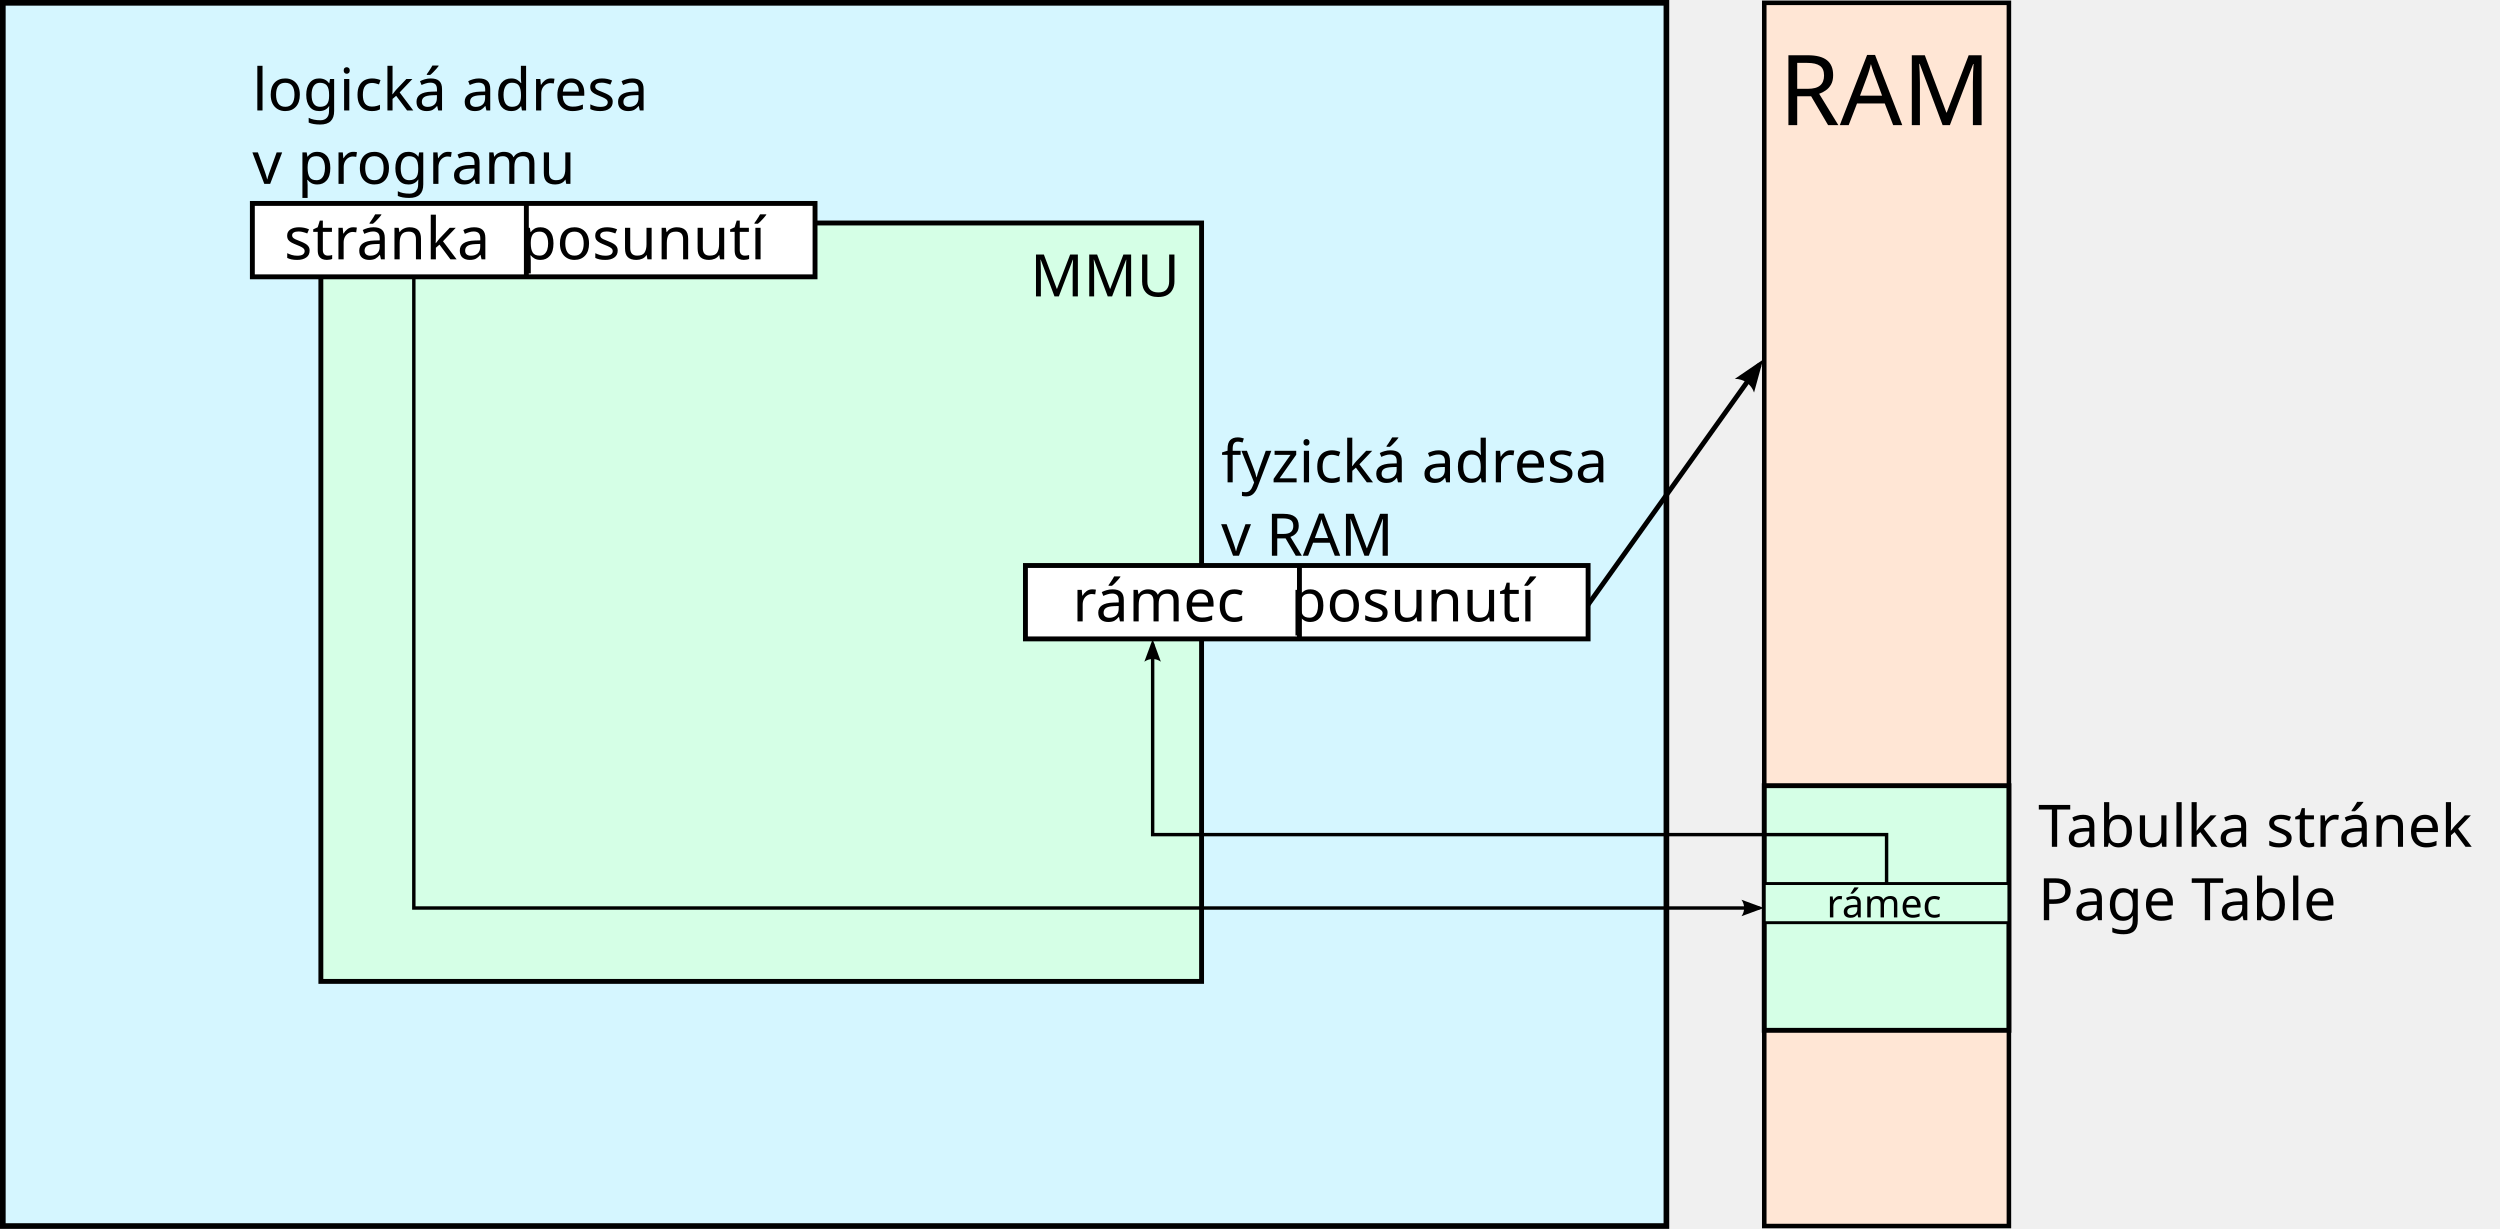
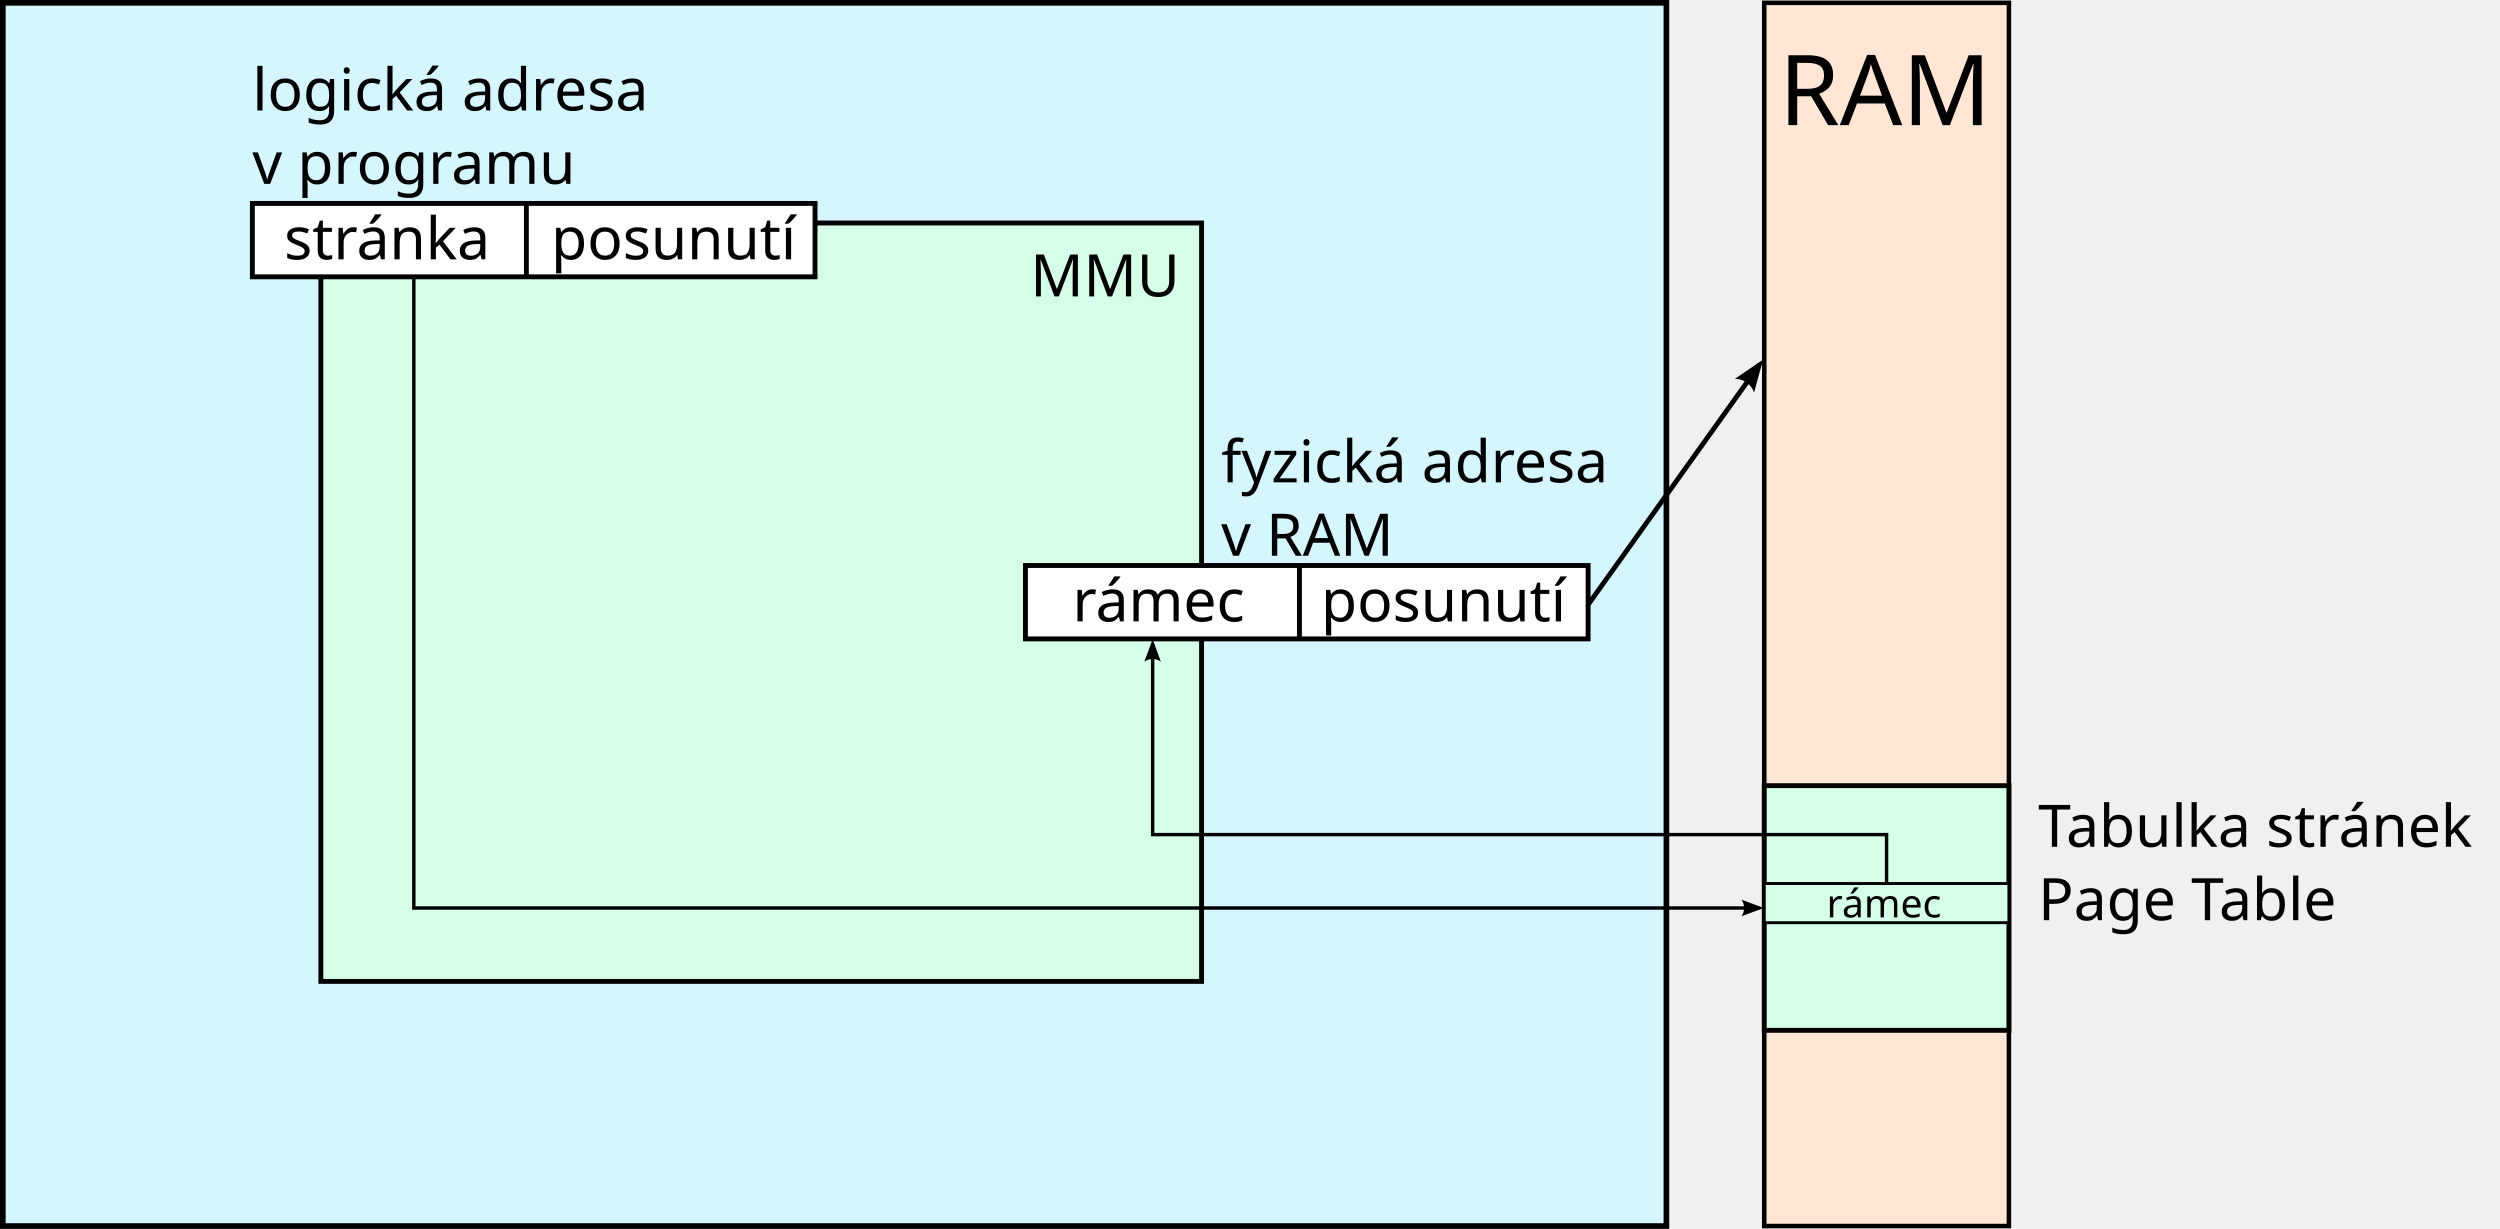
<svg xmlns="http://www.w3.org/2000/svg" width="510.947" height="251.154" id="svg2" version="1.1">
  <defs id="defs4">
    <marker orient="auto" refY="0" refX="0" id="Arrow2Mend" style="overflow:visible">
      <path id="path3820" style="fill-rule:evenodd;stroke-width:0.625;stroke-linejoin:round" d="M 8.719,4.034 -2.207,0.016 8.719,-4.002 c -1.745,2.372 -1.735,5.617 -6e-7,8.035 z" transform="scale(-0.6,-0.6)" />
    </marker>
    <marker orient="auto" refY="0" refX="0" id="Arrow1Lend" style="overflow:visible">
      <path id="path3796" d="M 0,0 5,-5 -12.5,0 5,5 0,0 z" style="fill-rule:evenodd;stroke:#000000;stroke-width:1pt" transform="matrix(-0.8,0,0,-0.8,-10,0)" />
    </marker>
  </defs>
  <g id="layer1" transform="translate(-184.423,-426.7852)">
    <rect style="fill:#d5f6ff;fill-opacity:1;stroke:#000000;stroke-width:1.154;stroke-miterlimit:4;stroke-opacity:1;stroke-dasharray:none;stroke-dashoffset:0" id="rect2985" width="340" height="250" x="185" y="427.362" />
-     <flowRoot xml:space="preserve" id="flowRoot2987" style="font-size:12px;font-style:normal;font-weight:normal;line-height:125%;letter-spacing:0px;word-spacing:0px;fill:#000000;fill-opacity:1;stroke:none;font-family:Sans" transform="translate(270.2812,1.458442)">
-       <flowRegion id="flowRegion2989">
+     <flowRoot xml:space="preserve" id="flowRoot2987" style="font-style:normal;font-weight:normal;line-height:0.01%;font-family:sans-serif;letter-spacing:0px;word-spacing:0px;fill:#000000;fill-opacity:1;stroke:none" transform="translate(270.2812,1.458442)">
+       <flowRegion id="flowRegion2989" style="font-family:sans-serif">
        <rect id="rect2991" width="66.233" height="29.705" x="204.721" y="430.974" />
      </flowRegion>
-       <flowPara id="flowPara2993" style="font-size:20px">CPU</flowPara>
+       <flowPara id="flowPara2993" style="font-size:20px;line-height:1.25;font-family:sans-serif">CPU</flowPara>
    </flowRoot>
    <rect style="fill:#d5ffe6;fill-opacity:1;stroke:#000000;stroke-width:1;stroke-miterlimit:4;stroke-opacity:1;stroke-dasharray:none;stroke-dashoffset:0" id="rect4233" width="180" height="155" x="250" y="472.362" />
-     <text xml:space="preserve" style="font-size:12px;font-style:normal;font-weight:normal;line-height:125%;letter-spacing:0px;word-spacing:0px;fill:#000000;fill-opacity:1;stroke:none;font-family:Sans" x="395" y="487.362" id="text4235">
-       <tspan id="tspan4237" x="395" y="487.362">MMU</tspan>
+     <text xml:space="preserve" style="font-style:normal;font-weight:normal;line-height:0%;font-family:sans-serif;letter-spacing:0px;word-spacing:0px;fill:#000000;fill-opacity:1;stroke:none" x="395" y="487.362" id="text4235">
+       <tspan id="tspan4237" x="395" y="487.362" style="font-size:12px;line-height:1.25;font-family:sans-serif">MMU</tspan>
    </text>
    <path style="fill:none;stroke:#000000;stroke-width:1px;stroke-linecap:butt;stroke-linejoin:miter;stroke-opacity:1;marker-end:url(#Arrow2Mend)" d="m 509,550.362 35,-49" id="path4239" />
-     <text xml:space="preserve" style="font-size:12px;font-style:normal;font-weight:normal;line-height:125%;letter-spacing:0px;word-spacing:0px;fill:#000000;fill-opacity:1;stroke:none;font-family:Sans" x="434" y="525.362" id="text4423">
-       <tspan id="tspan4425" x="434" y="525.362">fyzická adresa</tspan>
-       <tspan x="434" y="540.362" id="tspan4427">v RAM</tspan>
+     <text xml:space="preserve" style="font-style:normal;font-weight:normal;line-height:0%;font-family:sans-serif;letter-spacing:0px;word-spacing:0px;fill:#000000;fill-opacity:1;stroke:none" x="434" y="525.362" id="text4423">
+       <tspan id="tspan4425" x="434" y="525.362" style="font-size:12px;line-height:1.25;font-family:sans-serif">fyzická adresa</tspan>
+       <tspan x="434" y="540.362" id="tspan4427" style="font-size:12px;line-height:1.25;font-family:sans-serif">v RAM</tspan>
    </text>
    <rect style="fill:#ffe6d5;fill-opacity:1;stroke:#000000;stroke-width:0.928;stroke-miterlimit:4;stroke-opacity:1;stroke-dasharray:none;stroke-dashoffset:0" id="rect4429" width="50" height="250" x="545" y="427.362" />
-     <text xml:space="preserve" style="font-size:12px;font-style:normal;font-weight:normal;line-height:125%;letter-spacing:0px;word-spacing:0px;fill:#000000;fill-opacity:1;stroke:none;font-family:Sans" x="548" y="452.362" id="text4431">
-       <tspan id="tspan4433" x="548" y="452.362" style="font-size:20px">RAM</tspan>
+     <text xml:space="preserve" style="font-style:normal;font-weight:normal;line-height:0%;font-family:sans-serif;letter-spacing:0px;word-spacing:0px;fill:#000000;fill-opacity:1;stroke:none" x="548" y="452.362" id="text4431">
+       <tspan id="tspan4433" x="548" y="452.362" style="font-size:20px;line-height:1.25;font-family:sans-serif">RAM</tspan>
    </text>
    <rect style="fill:#ffffff;stroke:#000000;stroke-width:1;stroke-miterlimit:4;stroke-opacity:1;stroke-dasharray:none;stroke-dashoffset:0" id="rect8519" width="115" height="15" x="236" y="468.362" />
-     <text xml:space="preserve" style="font-size:12px;font-style:normal;font-weight:normal;line-height:125%;letter-spacing:0px;word-spacing:0px;fill:#000000;fill-opacity:1;stroke:none;font-family:Sans" x="242.501" y="479.782" id="text8523">
-       <tspan id="tspan8525" x="242.501" y="479.782">stránka  posunutí</tspan>
+     <text xml:space="preserve" style="font-style:normal;font-weight:normal;line-height:0%;font-family:sans-serif;letter-spacing:0px;word-spacing:0px;fill:#000000;fill-opacity:1;stroke:none" x="242.501" y="479.782" id="text8523">
+       <tspan id="tspan8525" x="242.501" y="479.782" style="font-size:12px;line-height:1.25;font-family:sans-serif">stránka    posunutí</tspan>
    </text>
    <path style="fill:none;stroke:#000000;stroke-width:1px;stroke-linecap:butt;stroke-linejoin:miter;stroke-opacity:1" d="m 292,468.362 0,15" id="path8527" />
    <rect style="fill:#d5ffe6;fill-opacity:1;stroke:#000000;stroke-width:1;stroke-miterlimit:4;stroke-opacity:1;stroke-dasharray:none;stroke-dashoffset:0" id="rect8529" width="50" height="50" x="360.35" y="160.464" transform="translate(184.6502,426.8979)" />
-     <text xml:space="preserve" style="font-size:12px;font-style:normal;font-weight:normal;line-height:125%;letter-spacing:0px;word-spacing:0px;fill:#000000;fill-opacity:1;stroke:none;font-family:Sans" x="416.337" y="172.958" id="text8531" transform="translate(184.6502,426.8979)">
-       <tspan id="tspan8533" x="416.337" y="172.958">Tabulka stránek</tspan>
-       <tspan x="416.337" y="187.958" id="tspan8535">Page Table</tspan>
+     <text xml:space="preserve" style="font-style:normal;font-weight:normal;line-height:0%;font-family:sans-serif;letter-spacing:0px;word-spacing:0px;fill:#000000;fill-opacity:1;stroke:none" x="416.337" y="172.958" id="text8531" transform="translate(184.6502,426.8979)">
+       <tspan id="tspan8533" x="416.337" y="172.958" style="font-size:12px;line-height:1.25;font-family:sans-serif">Tabulka stránek</tspan>
+       <tspan x="416.337" y="187.958" id="tspan8535" style="font-size:12px;line-height:1.25;font-family:sans-serif">Page Table</tspan>
    </text>
    <rect y="542.362" x="394" height="15" width="115" id="rect8537" style="fill:#ffffff;stroke:#000000;stroke-width:1;stroke-miterlimit:4;stroke-opacity:1;stroke-dasharray:none;stroke-dashoffset:0" />
-     <text id="text8539" y="553.782" x="400.501" style="font-size:12px;font-style:normal;font-weight:normal;line-height:125%;letter-spacing:0px;word-spacing:0px;fill:#000000;fill-opacity:1;stroke:none;font-family:Sans" xml:space="preserve">
-       <tspan y="553.782" x="400.501" id="tspan8541"> rámec   posunutí</tspan>
+     <text id="text8539" y="553.782" x="400.501" style="font-style:normal;font-weight:normal;line-height:0%;font-family:sans-serif;letter-spacing:0px;word-spacing:0px;fill:#000000;fill-opacity:1;stroke:none" xml:space="preserve">
+       <tspan y="553.782" x="400.501" id="tspan8541" style="font-size:12px;line-height:1.25;font-family:sans-serif"> rámec     posunutí</tspan>
    </text>
    <path id="path8543" d="m 450,542.362 0,15" style="fill:none;stroke:#000000;stroke-width:1px;stroke-linecap:butt;stroke-linejoin:miter;stroke-opacity:1" />
    <path style="fill:none;stroke:#000000;stroke-width:0.7;stroke-linecap:butt;stroke-linejoin:miter;stroke-miterlimit:4;stroke-dasharray:none;stroke-opacity:1;marker-end:url(#Arrow2Mend)" d="m 84.35,56.727 0,128.738 275,0" id="path8735" transform="translate(184.6502,426.8979)" />
    <rect style="fill:#d5ffe6;fill-opacity:1;stroke:#000000;stroke-width:0.6;stroke-miterlimit:4;stroke-opacity:1;stroke-dasharray:none;stroke-dashoffset:0" id="rect9289" width="50" height="8" x="360.35" y="180.464" transform="translate(184.6502,426.8979)" />
-     <text xml:space="preserve" style="font-style:normal;font-weight:normal;font-size:12px;line-height:125%;font-family:Sans;letter-spacing:0px;word-spacing:0px;fill:#000000;fill-opacity:1;stroke:none" x="557.732" y="614.283" id="text9291">
-       <tspan id="tspan9293" x="557.732" y="614.283" style="font-size:8px">rámec</tspan>
+     <text xml:space="preserve" style="font-style:normal;font-weight:normal;line-height:0%;font-family:sans-serif;letter-spacing:0px;word-spacing:0px;fill:#000000;fill-opacity:1;stroke:none" x="557.732" y="614.283" id="text9291">
+       <tspan id="tspan9293" x="557.732" y="614.283" style="font-size:8px;line-height:1.25;font-family:sans-serif">rámec</tspan>
    </text>
    <path style="fill:none;stroke:#000000;stroke-width:0.7;stroke-linecap:butt;stroke-linejoin:miter;stroke-miterlimit:4;stroke-opacity:1;stroke-dasharray:none;marker-end:url(#Arrow2Mend)" d="m 385.35,180.464 0,-10 -150,0 0,-39" id="path9295" transform="translate(184.6502,426.8979)" />
-     <text id="text9688" y="449.362" x="236" style="font-size:12px;font-style:normal;font-weight:normal;line-height:125%;letter-spacing:0px;word-spacing:0px;fill:#000000;fill-opacity:1;stroke:none;font-family:Sans" xml:space="preserve">
-       <tspan y="449.362" x="236" id="tspan9690">logická adresa</tspan>
-       <tspan id="tspan9692" y="464.362" x="236">v programu</tspan>
+     <text id="text9688" y="449.362" x="236" style="font-style:normal;font-weight:normal;line-height:0%;font-family:sans-serif;letter-spacing:0px;word-spacing:0px;fill:#000000;fill-opacity:1;stroke:none" xml:space="preserve">
+       <tspan y="449.362" x="236" id="tspan9690" style="font-size:12px;line-height:1.25;font-family:sans-serif">logická adresa</tspan>
+       <tspan id="tspan9692" y="464.362" x="236" style="font-size:12px;line-height:1.25;font-family:sans-serif">v programu</tspan>
    </text>
  </g>
</svg>
